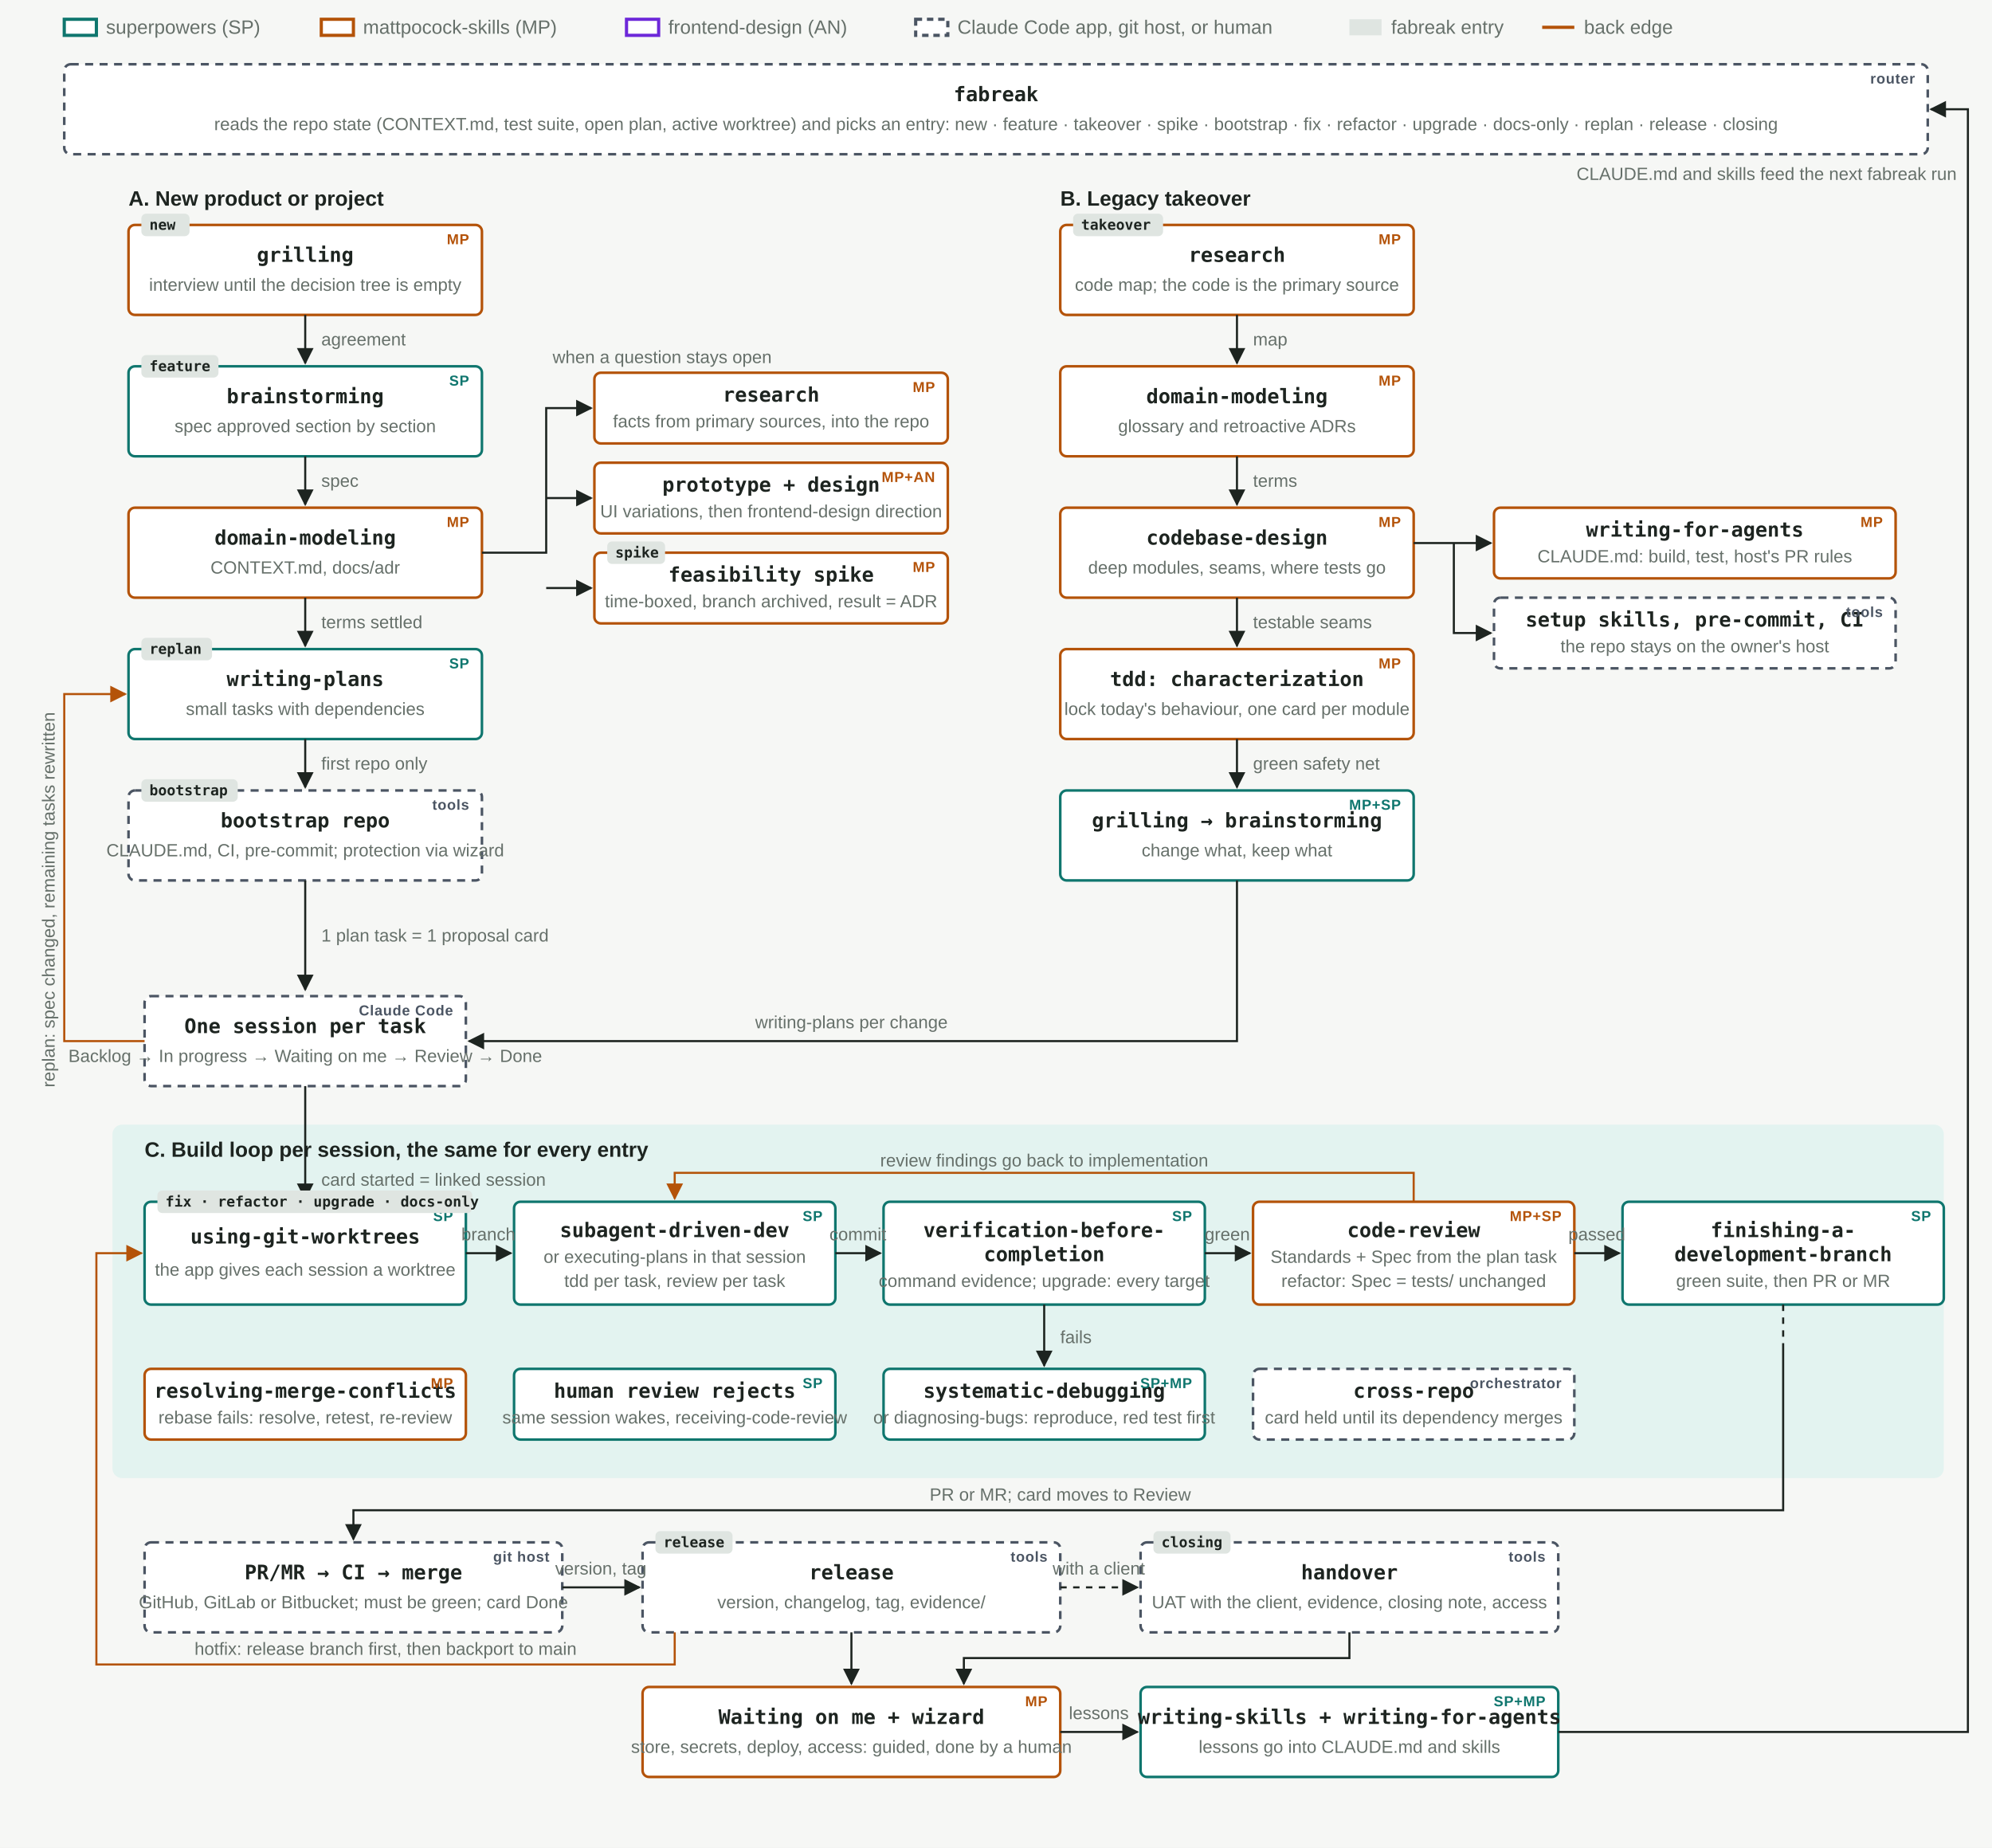
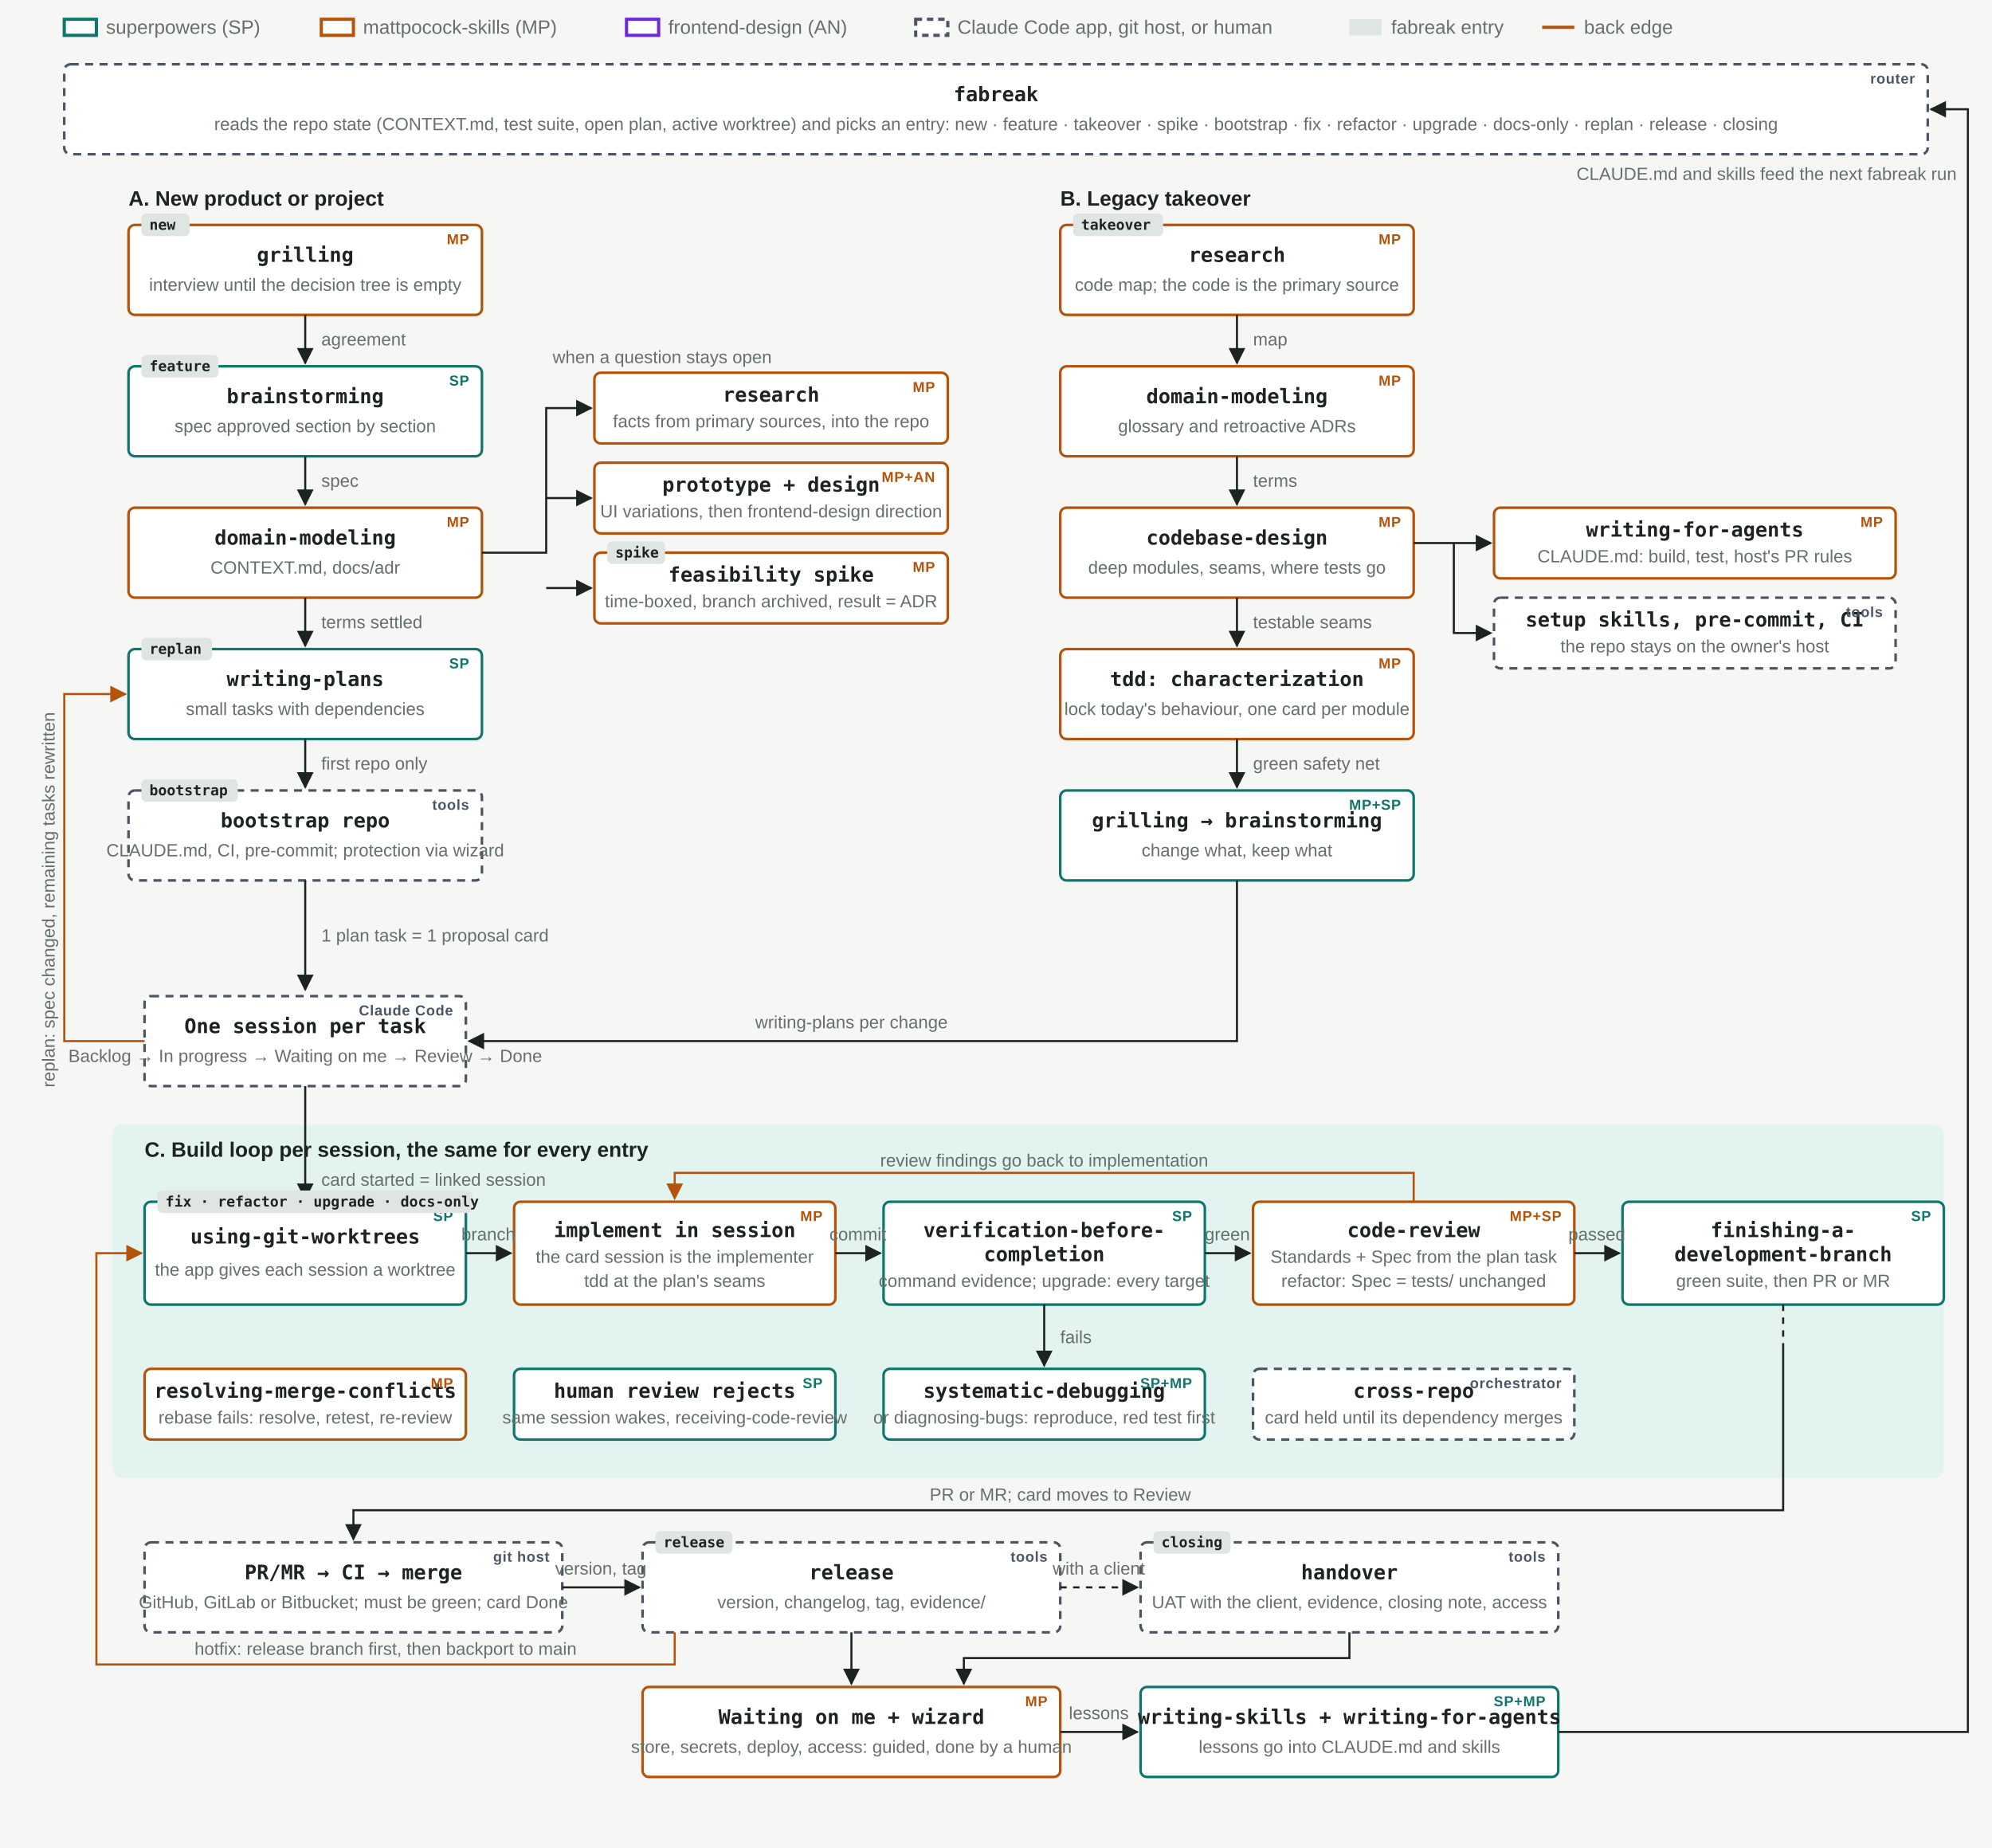
<svg xmlns="http://www.w3.org/2000/svg" viewBox="0 0 1240 1150" width="1240" height="1150" role="img" aria-label="fabreak Agentic Development Lifecycle: a router on top chooses an entry; lane A for a new product, lane B for a legacy takeover; both become one session per task on the board, then loop C: worktree, implement, verify, review, finish; then PR or MR, CI, merge, release, closing; back edges for review findings, replan and hotfix.">
  <style>
    .n rect { fill: #ffffff; stroke-width: 1.6; }
    .sp rect { stroke: #0f766e; } .mp rect { stroke: #b45309; } .an rect { stroke: #6d28d9; }
    .tl rect { stroke: #4b5563; stroke-dasharray: 5 4; }
    .t { font: 600 12.5px Menlo, "SFMono-Regular", monospace; fill: #1d2420; }
    .d { font: 11px -apple-system, "Helvetica Neue", Arial, sans-serif; fill: #66706a; }
    .b { font: 600 9px -apple-system, Arial, sans-serif; letter-spacing: 0.04em; }
    .sp .b { fill: #0f766e; } .mp .b { fill: #b45309; } .tl .b { fill: #4b5563; } .an .b { fill: #6d28d9; }
    .tag rect { fill: #dfe5e1; } .tag text { font: 600 9px Menlo, monospace; fill: #1d2420; }
    .lane { font: 600 13px -apple-system, Arial, sans-serif; fill: #1d2420; }
    .lbl { font: 11px -apple-system, Arial, sans-serif; fill: #66706a; }
    .ln { fill: none; stroke: #1d2420; stroke-width: 1.3; }
    .back { stroke: #b45309; } .soft { stroke-dasharray: 4 4; }
    .band { fill: #e3f3f0; }
    .legend { font: 12px -apple-system, Arial, sans-serif; fill: #66706a; }
  </style>
  <defs>
    <marker id="a" viewBox="0 0 10 10" refX="9" refY="5" markerWidth="8" markerHeight="8" orient="auto-start-reverse">
      <path d="M0,0 L10,5 L0,10 z" fill="#1d2420" />
    </marker>
    <marker id="am" viewBox="0 0 10 10" refX="9" refY="5" markerWidth="8" markerHeight="8" orient="auto-start-reverse">
      <path d="M0,0 L10,5 L0,10 z" fill="#b45309" />
    </marker>
  </defs>
  <rect width="1240" height="1150" fill="#f6f7f5" />
  <g class="legend">
    <rect x="40" y="12" width="20" height="10" fill="#fff" stroke="#0f766e" stroke-width="2" />
    <text x="66" y="21">superpowers (SP)</text>
    <rect x="200" y="12" width="20" height="10" fill="#fff" stroke="#b45309" stroke-width="2" />
    <text x="226" y="21">mattpocock-skills (MP)</text>
    <rect x="390" y="12" width="20" height="10" fill="#fff" stroke="#6d28d9" stroke-width="2" />
    <text x="416" y="21">frontend-design (AN)</text>
    <rect x="570" y="12" width="20" height="10" fill="#fff" stroke="#4b5563" stroke-width="2" stroke-dasharray="4 3" />
    <text x="596" y="21">Claude Code app, git host, or human</text>
    <rect x="840" y="12" width="20" height="10" fill="#dfe5e1" />
    <text x="866" y="21">fabreak entry</text>
    <line x1="960" y1="17" x2="980" y2="17" stroke="#b45309" stroke-width="2" />
    <text x="986" y="21">back edge</text>
  </g>
  <rect class="band" x="70" y="700" width="1140" height="220" rx="6" />
  <g class="n tl">
    <rect x="40" y="40" width="1160" height="56" rx="4" />
    <text class="t" x="620" y="63" text-anchor="middle">fabreak</text>
    <text class="d" x="620" y="81" text-anchor="middle">reads the repo state (CONTEXT.md, test suite, open plan, active worktree) and picks an entry: new · feature · takeover · spike · bootstrap · fix · refactor · upgrade · docs-only · replan · release · closing</text>
    <text class="b" x="1192" y="52" text-anchor="end">router</text>
  </g>
  <text class="lane" x="80" y="128">A. New product or project</text>
  <text class="lane" x="660" y="128">B. Legacy takeover</text>
  <text class="lane" x="90" y="720">C. Build loop per session, the same for every entry</text>
  <g class="n mp">
    <rect x="80" y="140" width="220" height="56" rx="4" />
    <text class="t" x="190" y="163" text-anchor="middle">grilling</text>
    <text class="d" x="190" y="181" text-anchor="middle">interview until the decision tree is empty</text>
    <text class="b" x="292" y="152" text-anchor="end">MP</text>
  </g>
  <g class="tag">
    <rect x="88" y="133" width="30" height="14" rx="3" />
    <text x="93" y="143">new</text>
  </g>
  <g class="n sp">
    <rect x="80" y="228" width="220" height="56" rx="4" />
    <text class="t" x="190" y="251" text-anchor="middle">brainstorming</text>
    <text class="d" x="190" y="269" text-anchor="middle">spec approved section by section</text>
    <text class="b" x="292" y="240" text-anchor="end">SP</text>
  </g>
  <g class="tag">
    <rect x="88" y="221" width="48" height="14" rx="3" />
    <text x="93" y="231">feature</text>
  </g>
  <g class="n mp">
    <rect x="80" y="316" width="220" height="56" rx="4" />
    <text class="t" x="190" y="339" text-anchor="middle">domain-modeling</text>
    <text class="d" x="190" y="357" text-anchor="middle">CONTEXT.md, docs/adr</text>
    <text class="b" x="292" y="328" text-anchor="end">MP</text>
  </g>
  <g class="n sp">
    <rect x="80" y="404" width="220" height="56" rx="4" />
    <text class="t" x="190" y="427" text-anchor="middle">writing-plans</text>
    <text class="d" x="190" y="445" text-anchor="middle">small tasks with dependencies</text>
    <text class="b" x="292" y="416" text-anchor="end">SP</text>
  </g>
  <g class="tag">
    <rect x="88" y="397" width="44" height="14" rx="3" />
    <text x="93" y="407">replan</text>
  </g>
  <g class="n tl">
    <rect x="80" y="492" width="220" height="56" rx="4" />
    <text class="t" x="190" y="515" text-anchor="middle">bootstrap repo</text>
    <text class="d" x="190" y="533" text-anchor="middle">CLAUDE.md, CI, pre-commit; protection via wizard</text>
    <text class="b" x="292" y="504" text-anchor="end">tools</text>
  </g>
  <g class="tag">
    <rect x="88" y="485" width="60" height="14" rx="3" />
    <text x="93" y="495">bootstrap</text>
  </g>
  <g class="n mp">
    <rect x="370" y="232" width="220" height="44" rx="4" />
    <text class="t" x="480" y="250" text-anchor="middle">research</text>
    <text class="d" x="480" y="266" text-anchor="middle">facts from primary sources, into the repo</text>
    <text class="b" x="582" y="244" text-anchor="end">MP</text>
  </g>
  <g class="n mp">
    <rect x="370" y="288" width="220" height="44" rx="4" />
    <text class="t" x="480" y="306" text-anchor="middle">prototype + design</text>
    <text class="d" x="480" y="322" text-anchor="middle">UI variations, then frontend-design direction</text>
    <text class="b" x="582" y="300" text-anchor="end">MP+AN</text>
  </g>
  <g class="n mp">
    <rect x="370" y="344" width="220" height="44" rx="4" />
    <text class="t" x="480" y="362" text-anchor="middle">feasibility spike</text>
    <text class="d" x="480" y="378" text-anchor="middle">time-boxed, branch archived, result = ADR</text>
    <text class="b" x="582" y="356" text-anchor="end">MP</text>
  </g>
  <g class="tag">
    <rect x="378" y="337" width="36" height="14" rx="3" />
    <text x="383" y="347">spike</text>
  </g>
  <line class="ln" x1="190" y1="196" x2="190" y2="226" marker-end="url(#a)" />
  <text class="lbl" x="200" y="215">agreement</text>
  <line class="ln" x1="190" y1="284" x2="190" y2="314" marker-end="url(#a)" />
  <text class="lbl" x="200" y="303">spec</text>
  <line class="ln" x1="190" y1="372" x2="190" y2="402" marker-end="url(#a)" />
  <text class="lbl" x="200" y="391">terms settled</text>
  <line class="ln" x1="190" y1="460" x2="190" y2="490" marker-end="url(#a)" />
  <text class="lbl" x="200" y="479">first repo only</text>
  <polyline class="ln" points="300,344 340,344 340,254 368,254" marker-end="url(#a)" />
  <polyline class="ln" points="340,310 368,310" marker-end="url(#a)" />
  <polyline class="ln" points="340,366 368,366" marker-end="url(#a)" />
  <text class="lbl" x="344" y="226">when a question stays open</text>
  <line class="ln" x1="190" y1="548" x2="190" y2="616" marker-end="url(#a)" />
  <text class="lbl" x="200" y="586">1 plan task = 1 proposal card</text>
  <g class="n mp">
    <rect x="660" y="140" width="220" height="56" rx="4" />
    <text class="t" x="770" y="163" text-anchor="middle">research</text>
    <text class="d" x="770" y="181" text-anchor="middle">code map; the code is the primary source</text>
    <text class="b" x="872" y="152" text-anchor="end">MP</text>
  </g>
  <g class="tag">
    <rect x="668" y="133" width="56" height="14" rx="3" />
    <text x="673" y="143">takeover</text>
  </g>
  <g class="n mp">
    <rect x="660" y="228" width="220" height="56" rx="4" />
    <text class="t" x="770" y="251" text-anchor="middle">domain-modeling</text>
    <text class="d" x="770" y="269" text-anchor="middle">glossary and retroactive ADRs</text>
    <text class="b" x="872" y="240" text-anchor="end">MP</text>
  </g>
  <g class="n mp">
    <rect x="660" y="316" width="220" height="56" rx="4" />
    <text class="t" x="770" y="339" text-anchor="middle">codebase-design</text>
    <text class="d" x="770" y="357" text-anchor="middle">deep modules, seams, where tests go</text>
    <text class="b" x="872" y="328" text-anchor="end">MP</text>
  </g>
  <g class="n mp">
    <rect x="660" y="404" width="220" height="56" rx="4" />
    <text class="t" x="770" y="427" text-anchor="middle">tdd: characterization</text>
    <text class="d" x="770" y="445" text-anchor="middle">lock today's behaviour, one card per module</text>
    <text class="b" x="872" y="416" text-anchor="end">MP</text>
  </g>
  <g class="n sp">
    <rect x="660" y="492" width="220" height="56" rx="4" />
    <text class="t" x="770" y="515" text-anchor="middle">grilling → brainstorming</text>
    <text class="d" x="770" y="533" text-anchor="middle">change what, keep what</text>
    <text class="b" x="872" y="504" text-anchor="end">MP+SP</text>
  </g>
  <g class="n mp">
    <rect x="930" y="316" width="250" height="44" rx="4" />
    <text class="t" x="1055" y="334" text-anchor="middle">writing-for-agents</text>
    <text class="d" x="1055" y="350" text-anchor="middle">CLAUDE.md: build, test, host's PR rules</text>
    <text class="b" x="1172" y="328" text-anchor="end">MP</text>
  </g>
  <g class="n tl">
    <rect x="930" y="372" width="250" height="44" rx="4" />
    <text class="t" x="1055" y="390" text-anchor="middle">setup skills, pre-commit, CI</text>
    <text class="d" x="1055" y="406" text-anchor="middle">the repo stays on the owner's host</text>
    <text class="b" x="1172" y="384" text-anchor="end">tools</text>
  </g>
  <line class="ln" x1="770" y1="196" x2="770" y2="226" marker-end="url(#a)" />
  <text class="lbl" x="780" y="215">map</text>
  <line class="ln" x1="770" y1="284" x2="770" y2="314" marker-end="url(#a)" />
  <text class="lbl" x="780" y="303">terms</text>
  <line class="ln" x1="770" y1="372" x2="770" y2="402" marker-end="url(#a)" />
  <text class="lbl" x="780" y="391">testable seams</text>
  <line class="ln" x1="770" y1="460" x2="770" y2="490" marker-end="url(#a)" />
  <text class="lbl" x="780" y="479">green safety net</text>
  <polyline class="ln" points="880,338 928,338" marker-end="url(#a)" />
  <polyline class="ln" points="905,338 905,394 928,394" marker-end="url(#a)" />
  <polyline class="ln" points="770,548 770,648 292,648" marker-end="url(#a)" />
  <text class="lbl" x="530" y="640" text-anchor="middle">writing-plans per change</text>
  <g class="n tl">
    <rect x="90" y="620" width="200" height="56" rx="4" />
    <text class="t" x="190" y="643" text-anchor="middle">One session per task</text>
    <text class="d" x="190" y="661" text-anchor="middle">Backlog → In progress → Waiting on me → Review → Done</text>
    <text class="b" x="282" y="632" text-anchor="end">Claude Code</text>
  </g>
  <line class="ln" x1="190" y1="676" x2="190" y2="746" marker-end="url(#a)" />
  <text class="lbl" x="200" y="738">card started = linked session</text>
  <polyline class="ln back" points="90,648 40,648 40,432 78,432" marker-end="url(#am)" />
  <text class="lbl" transform="rotate(-90 34 560)" x="34" y="560" text-anchor="middle">replan: spec changed, remaining tasks rewritten</text>
  <g class="n sp">
    <rect x="90" y="748" width="200" height="64" rx="4" />
    <text class="t" x="190" y="774" text-anchor="middle">using-git-worktrees</text>
    <text class="d" x="190" y="794" text-anchor="middle">the app gives each session a worktree</text>
    <text class="b" x="282" y="760" text-anchor="end">SP</text>
  </g>
  <g class="tag">
    <rect x="98" y="741" width="196" height="14" rx="3" />
    <text x="103" y="751">fix · refactor · upgrade · docs-only</text>
  </g>
-   <g class="n sp">
+   <g class="n mp">
    <rect x="320" y="748" width="200" height="64" rx="4" />
-     <text class="t" x="420" y="770" text-anchor="middle">subagent-driven-dev</text>
-     <text class="d" x="420" y="786" text-anchor="middle">or executing-plans in that session</text>
-     <text class="d" x="420" y="801" text-anchor="middle">tdd per task, review per task</text>
-     <text class="b" x="512" y="760" text-anchor="end">SP</text>
+     <text class="t" x="420" y="770" text-anchor="middle">implement in session</text>
+     <text class="d" x="420" y="786" text-anchor="middle">the card session is the implementer</text>
+     <text class="d" x="420" y="801" text-anchor="middle">tdd at the plan's seams</text>
+     <text class="b" x="512" y="760" text-anchor="end">MP</text>
  </g>
  <g class="n sp">
    <rect x="550" y="748" width="200" height="64" rx="4" />
    <text class="t" x="650" y="770" text-anchor="middle">verification-before-</text>
    <text class="t" x="650" y="785" text-anchor="middle">completion</text>
    <text class="d" x="650" y="801" text-anchor="middle">command evidence; upgrade: every target</text>
    <text class="b" x="742" y="760" text-anchor="end">SP</text>
  </g>
  <g class="n mp">
    <rect x="780" y="748" width="200" height="64" rx="4" />
    <text class="t" x="880" y="770" text-anchor="middle">code-review</text>
    <text class="d" x="880" y="786" text-anchor="middle">Standards + Spec from the plan task</text>
    <text class="d" x="880" y="801" text-anchor="middle">refactor: Spec = tests/ unchanged</text>
    <text class="b" x="972" y="760" text-anchor="end">MP+SP</text>
  </g>
  <g class="n sp">
    <rect x="1010" y="748" width="200" height="64" rx="4" />
    <text class="t" x="1110" y="770" text-anchor="middle">finishing-a-</text>
    <text class="t" x="1110" y="785" text-anchor="middle">development-branch</text>
    <text class="d" x="1110" y="801" text-anchor="middle">green suite, then PR or MR</text>
    <text class="b" x="1202" y="760" text-anchor="end">SP</text>
  </g>
  <line class="ln" x1="290" y1="780" x2="318" y2="780" marker-end="url(#a)" />
  <line class="ln" x1="520" y1="780" x2="548" y2="780" marker-end="url(#a)" />
  <line class="ln" x1="750" y1="780" x2="778" y2="780" marker-end="url(#a)" />
  <line class="ln" x1="980" y1="780" x2="1008" y2="780" marker-end="url(#a)" />
  <text class="lbl" x="304" y="772" text-anchor="middle">branch</text>
  <text class="lbl" x="534" y="772" text-anchor="middle">commit</text>
  <text class="lbl" x="764" y="772" text-anchor="middle">green</text>
  <text class="lbl" x="994" y="772" text-anchor="middle">passed</text>
  <polyline class="ln back" points="880,748 880,730 420,730 420,746" marker-end="url(#am)" />
  <text class="lbl" x="650" y="726" text-anchor="middle">review findings go back to implementation</text>
  <g class="n mp">
    <rect x="90" y="852" width="200" height="44" rx="4" />
    <text class="t" x="190" y="870" text-anchor="middle">resolving-merge-conflicts</text>
    <text class="d" x="190" y="886" text-anchor="middle">rebase fails: resolve, retest, re-review</text>
    <text class="b" x="282" y="864" text-anchor="end">MP</text>
  </g>
  <g class="n sp">
    <rect x="320" y="852" width="200" height="44" rx="4" />
    <text class="t" x="420" y="870" text-anchor="middle">human review rejects</text>
    <text class="d" x="420" y="886" text-anchor="middle">same session wakes, receiving-code-review</text>
    <text class="b" x="512" y="864" text-anchor="end">SP</text>
  </g>
  <g class="n sp">
    <rect x="550" y="852" width="200" height="44" rx="4" />
    <text class="t" x="650" y="870" text-anchor="middle">systematic-debugging</text>
    <text class="d" x="650" y="886" text-anchor="middle">or diagnosing-bugs: reproduce, red test first</text>
    <text class="b" x="742" y="864" text-anchor="end">SP+MP</text>
  </g>
  <g class="n tl">
    <rect x="780" y="852" width="200" height="44" rx="4" />
    <text class="t" x="880" y="870" text-anchor="middle">cross-repo</text>
    <text class="d" x="880" y="886" text-anchor="middle">card held until its dependency merges</text>
    <text class="b" x="972" y="864" text-anchor="end">orchestrator</text>
  </g>
  <line class="ln" x1="650" y1="812" x2="650" y2="850" marker-end="url(#a)" />
  <text class="lbl" x="660" y="836">fails</text>
  <line class="ln soft" x1="1110" y1="812" x2="1110" y2="836" />
  <polyline class="ln" points="1110,836 1110,940 220,940 220,958" marker-end="url(#a)" />
  <text class="lbl" x="660" y="934" text-anchor="middle">PR or MR; card moves to Review</text>
  <g class="n tl">
    <rect x="90" y="960" width="260" height="56" rx="4" />
    <text class="t" x="220" y="983" text-anchor="middle">PR/MR → CI → merge</text>
    <text class="d" x="220" y="1001" text-anchor="middle">GitHub, GitLab or Bitbucket; must be green; card Done</text>
    <text class="b" x="342" y="972" text-anchor="end">git host</text>
  </g>
  <g class="n tl">
    <rect x="400" y="960" width="260" height="56" rx="4" />
    <text class="t" x="530" y="983" text-anchor="middle">release</text>
    <text class="d" x="530" y="1001" text-anchor="middle">version, changelog, tag, evidence/</text>
    <text class="b" x="652" y="972" text-anchor="end">tools</text>
  </g>
  <g class="tag">
    <rect x="408" y="953" width="48" height="14" rx="3" />
    <text x="413" y="963">release</text>
  </g>
  <g class="n tl">
    <rect x="710" y="960" width="260" height="56" rx="4" />
    <text class="t" x="840" y="983" text-anchor="middle">handover</text>
    <text class="d" x="840" y="1001" text-anchor="middle">UAT with the client, evidence, closing note, access</text>
    <text class="b" x="962" y="972" text-anchor="end">tools</text>
  </g>
  <g class="tag">
    <rect x="718" y="953" width="48" height="14" rx="3" />
    <text x="723" y="963">closing</text>
  </g>
  <line class="ln" x1="350" y1="988" x2="398" y2="988" marker-end="url(#a)" />
  <text class="lbl" x="374" y="980" text-anchor="middle">version, tag</text>
  <line class="ln soft" x1="660" y1="988" x2="708" y2="988" marker-end="url(#a)" />
  <text class="lbl" x="684" y="980" text-anchor="middle">with a client</text>
  <g class="n mp">
    <rect x="400" y="1050" width="260" height="56" rx="4" />
    <text class="t" x="530" y="1073" text-anchor="middle">Waiting on me + wizard</text>
    <text class="d" x="530" y="1091" text-anchor="middle">store, secrets, deploy, access: guided, done by a human</text>
    <text class="b" x="652" y="1062" text-anchor="end">MP</text>
  </g>
  <g class="n sp">
    <rect x="710" y="1050" width="260" height="56" rx="4" />
    <text class="t" x="840" y="1073" text-anchor="middle">writing-skills + writing-for-agents</text>
    <text class="d" x="840" y="1091" text-anchor="middle">lessons go into CLAUDE.md and skills</text>
    <text class="b" x="962" y="1062" text-anchor="end">SP+MP</text>
  </g>
  <line class="ln" x1="530" y1="1016" x2="530" y2="1048" marker-end="url(#a)" />
  <polyline class="ln" points="840,1016 840,1032 600,1032 600,1048" marker-end="url(#a)" />
  <line class="ln" x1="660" y1="1078" x2="708" y2="1078" marker-end="url(#a)" />
  <text class="lbl" x="684" y="1070" text-anchor="middle">lessons</text>
  <polyline class="ln" points="970,1078 1225,1078 1225,68 1202,68" marker-end="url(#a)" />
  <text class="lbl" x="1218" y="112" text-anchor="end">CLAUDE.md and skills feed the next fabreak run</text>
  <polyline class="ln back" points="420,1016 420,1036 60,1036 60,780 88,780" marker-end="url(#am)" />
  <text class="lbl" x="240" y="1030" text-anchor="middle">hotfix: release branch first, then backport to main</text>
</svg>
